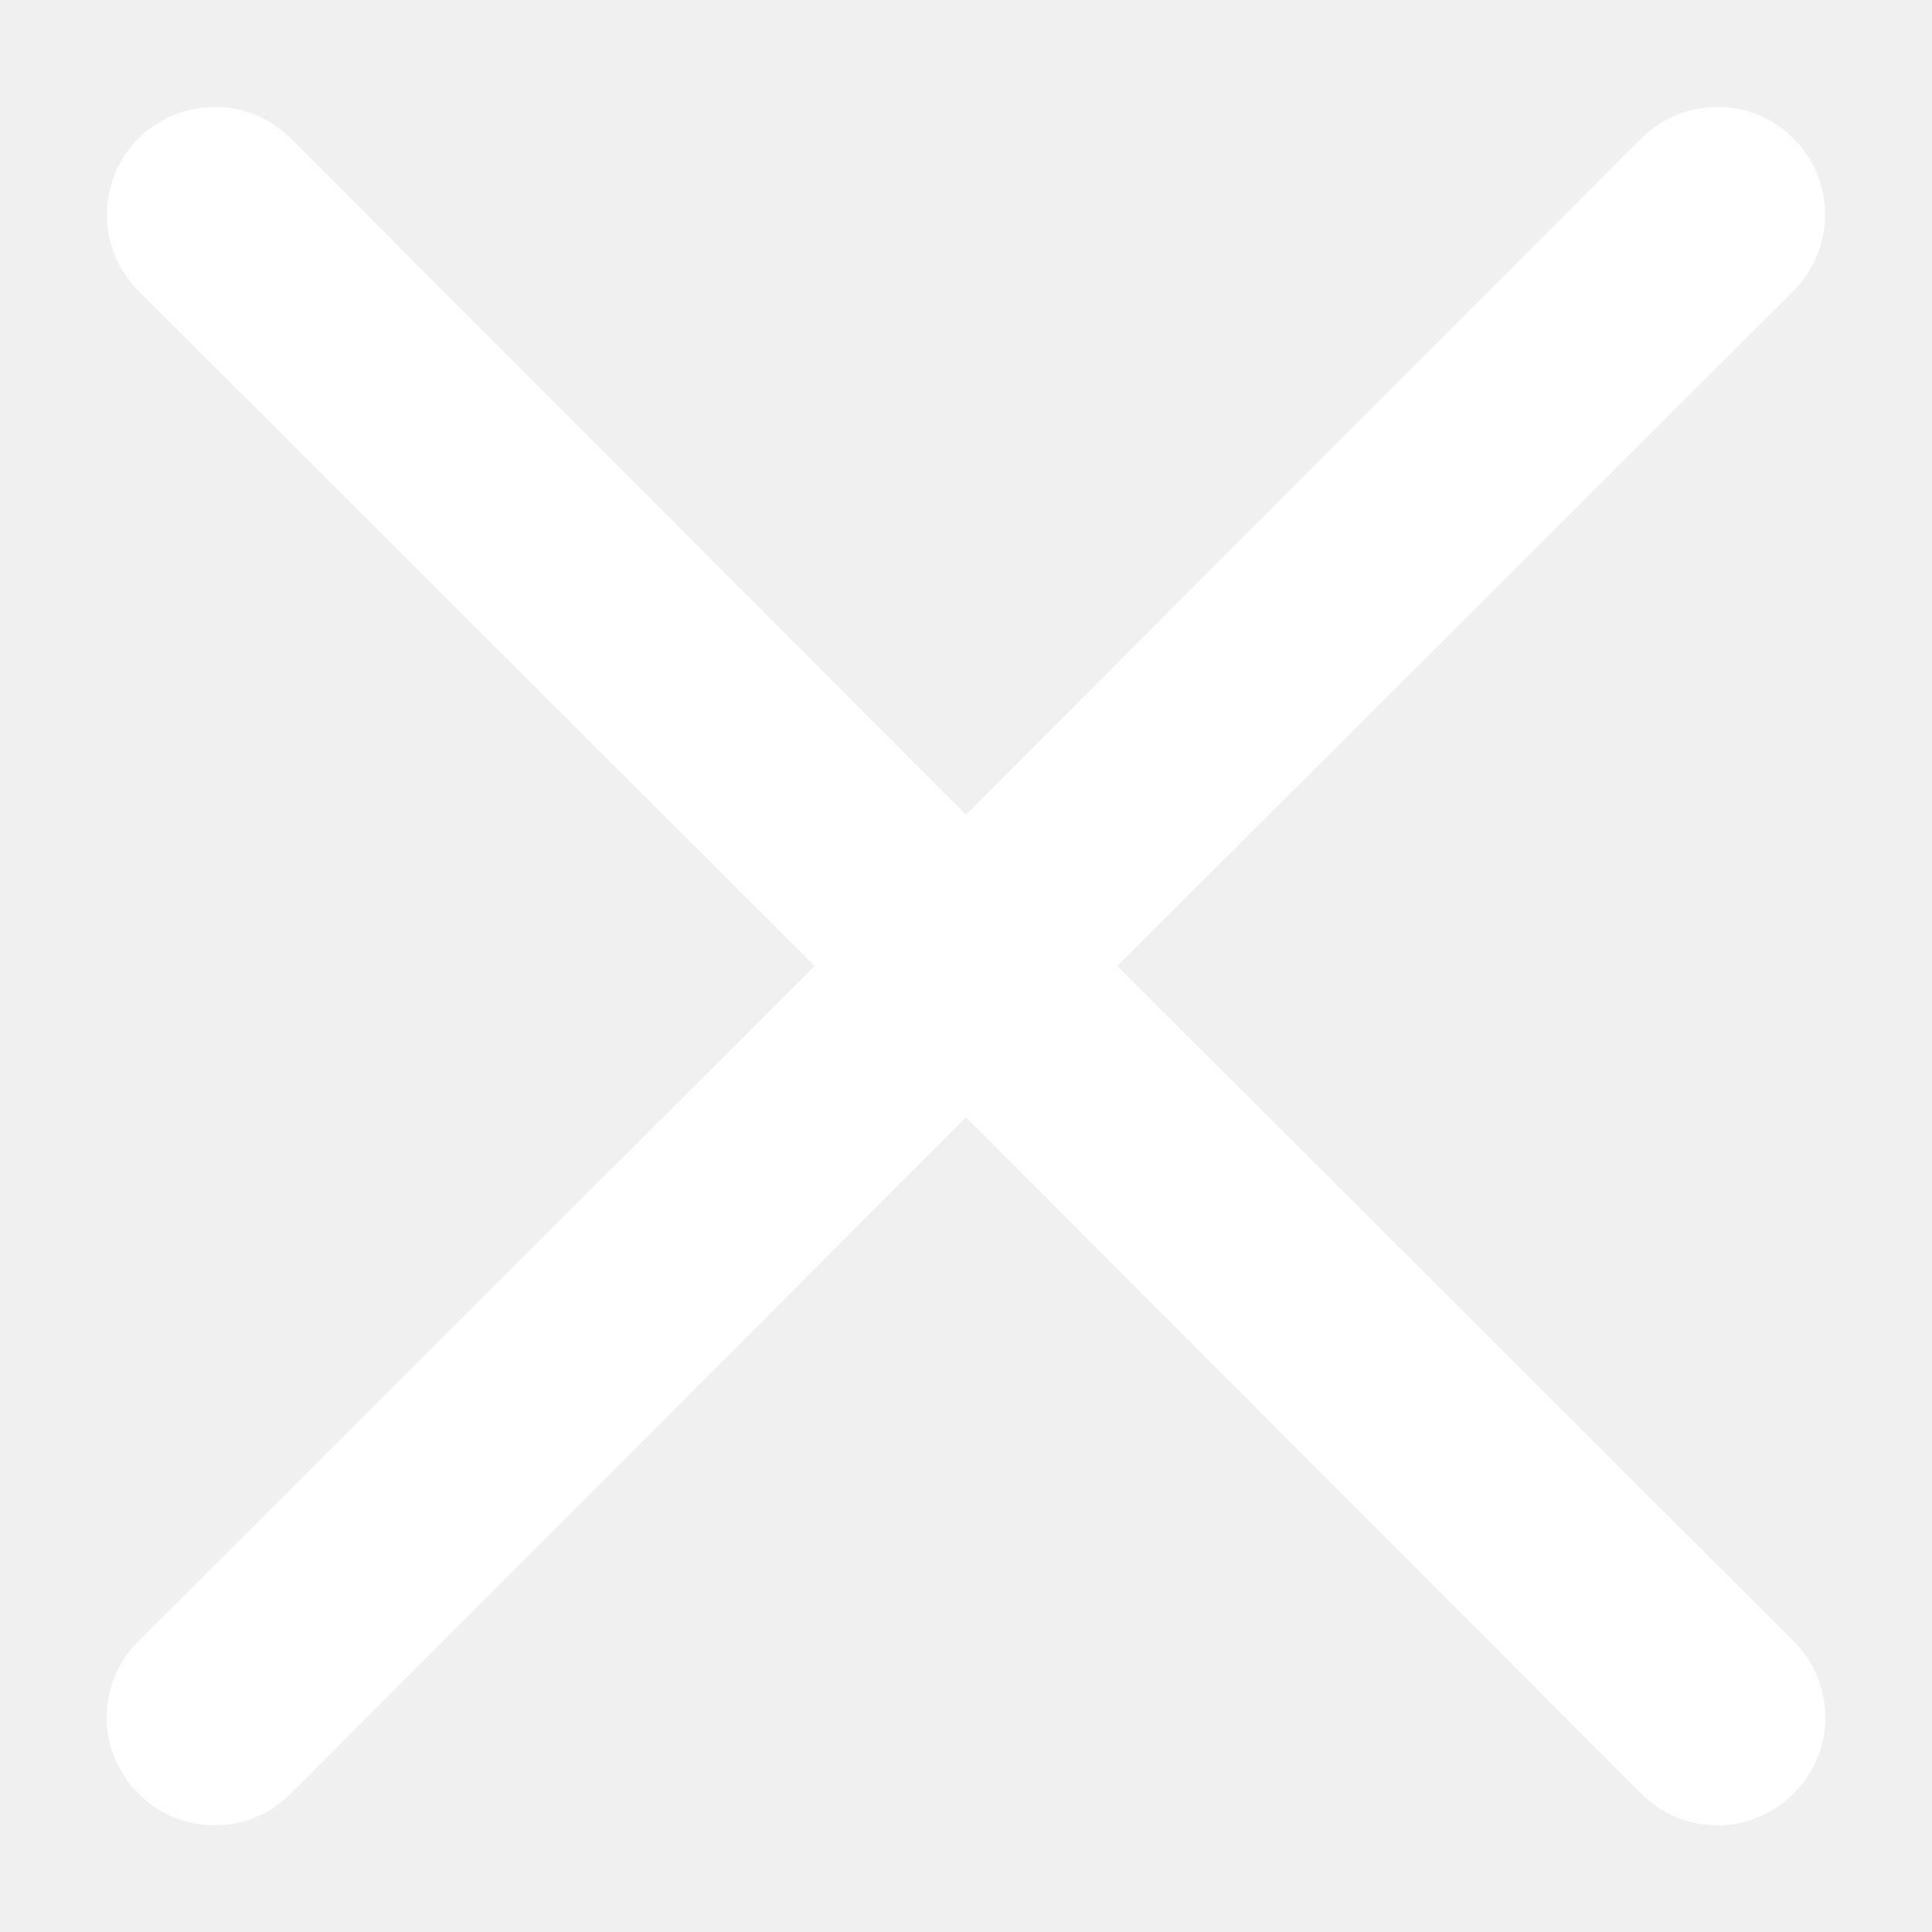
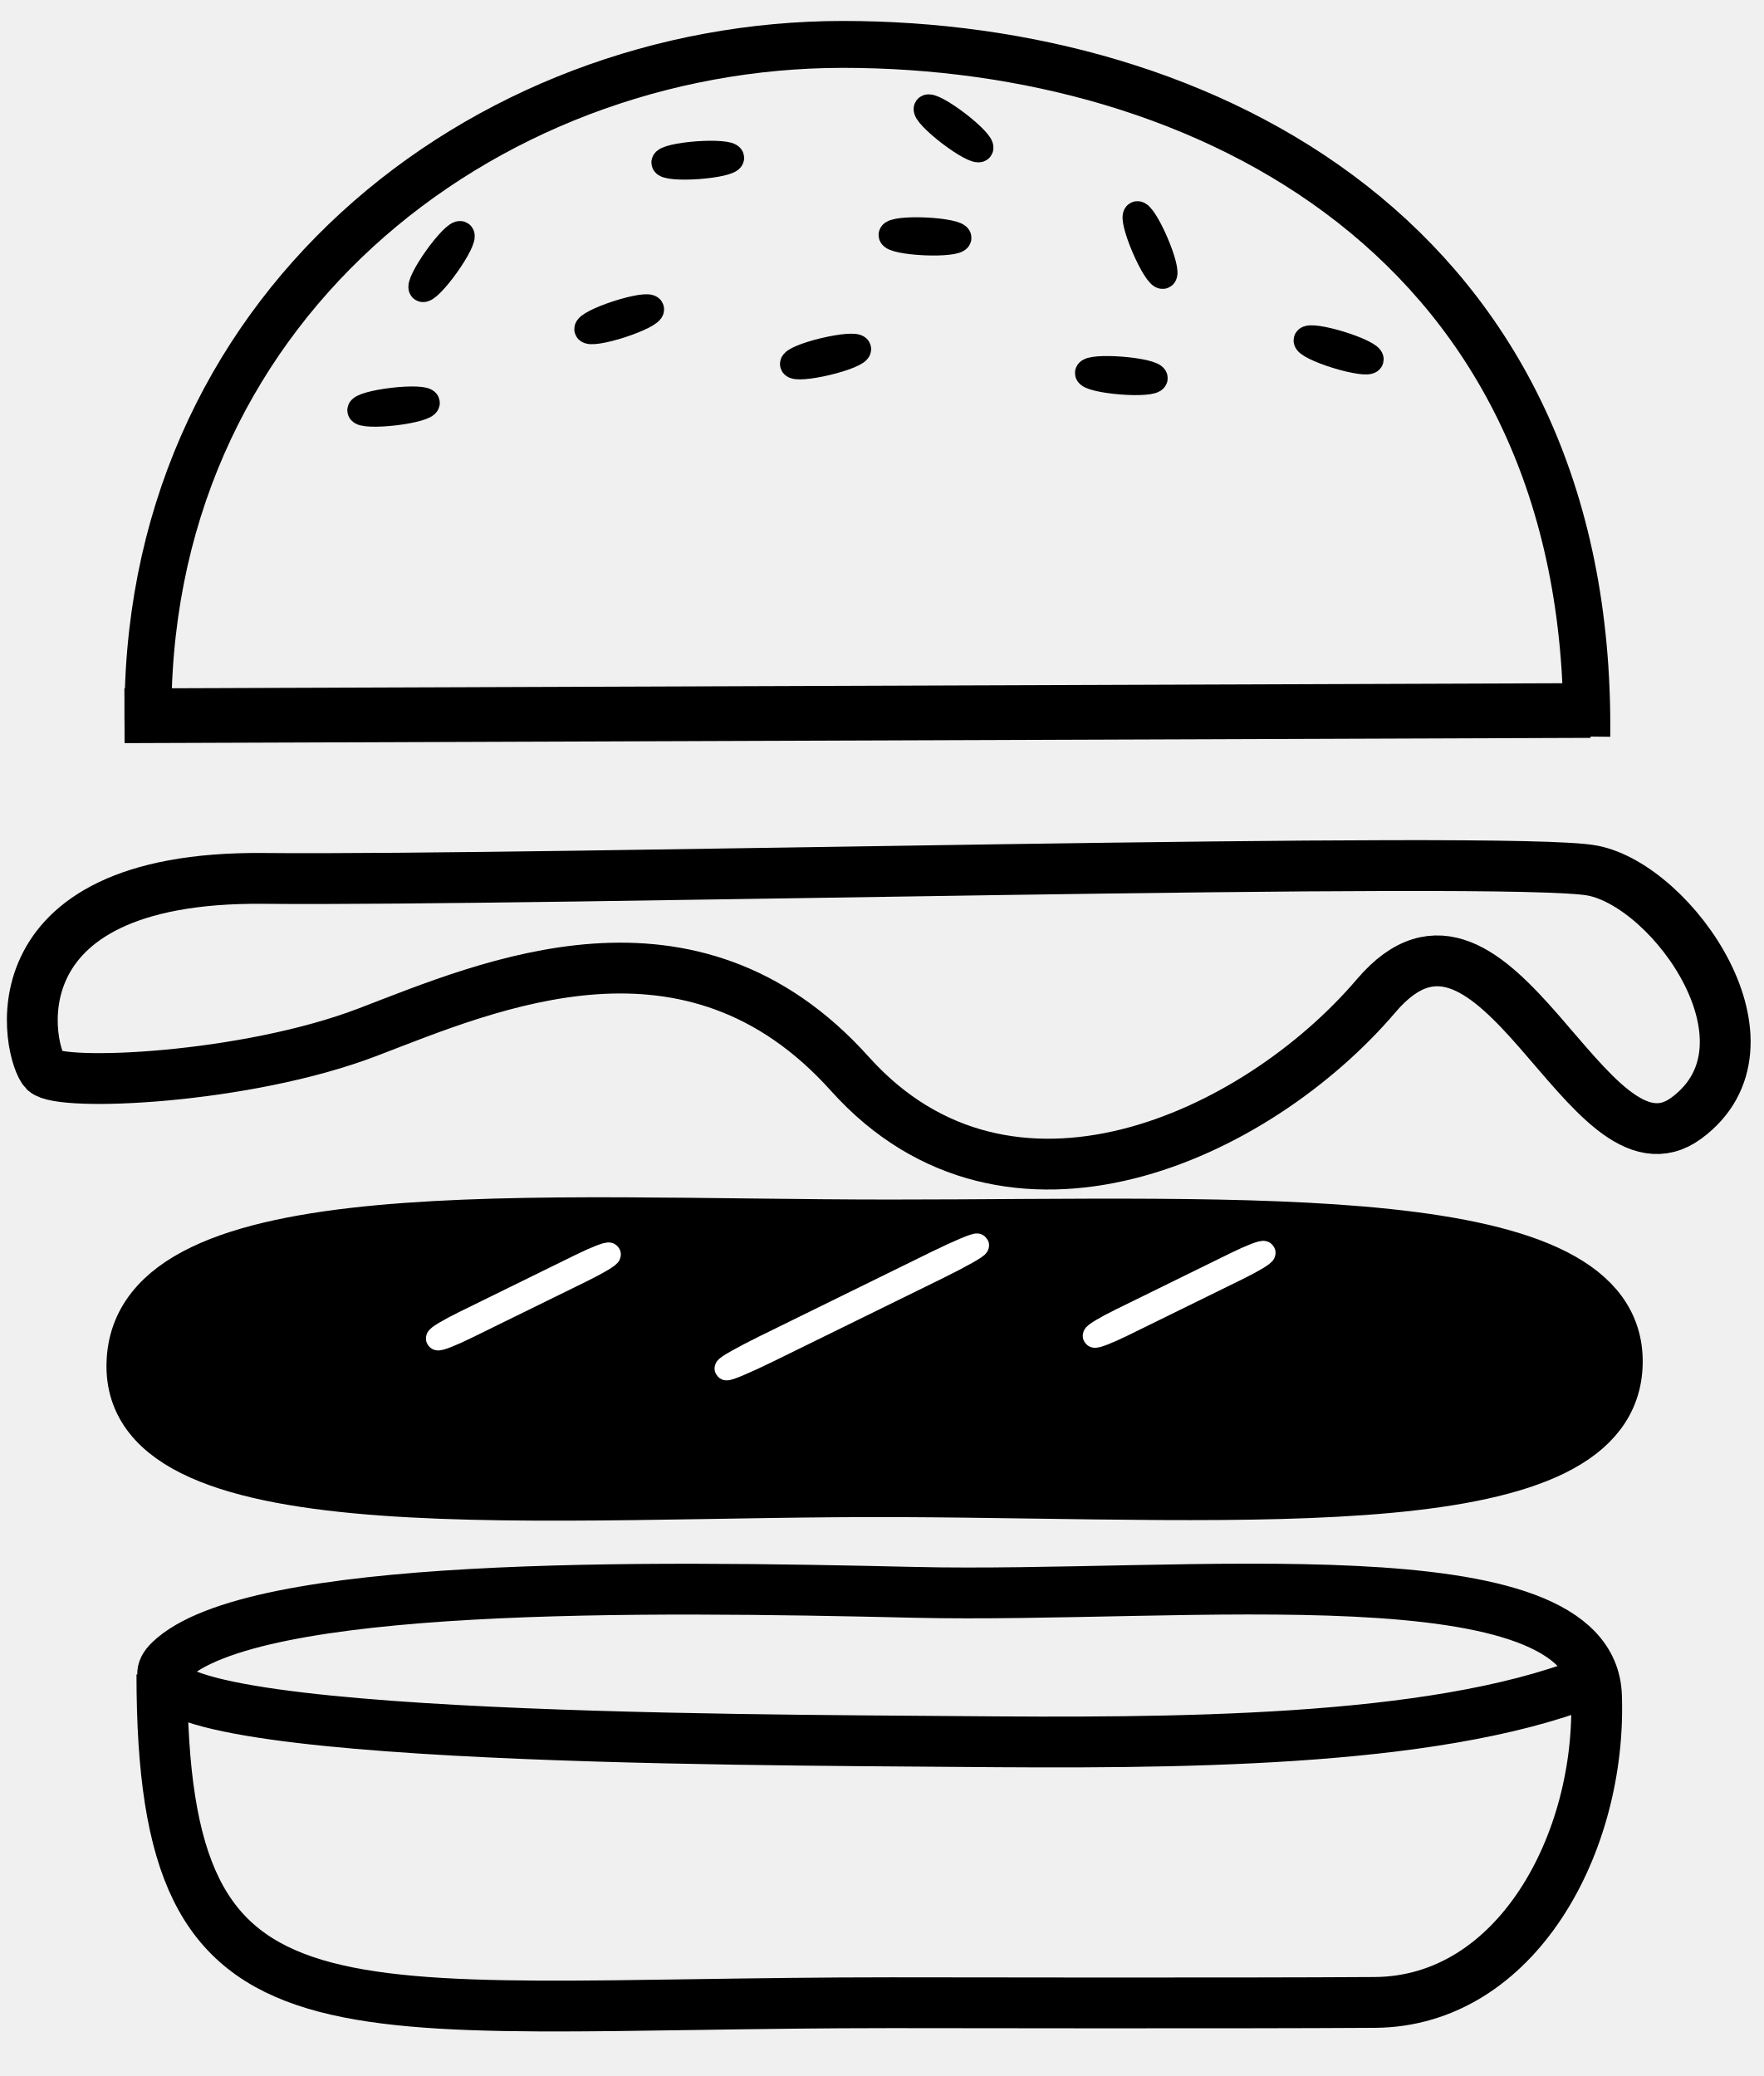
- <svg xmlns="http://www.w3.org/2000/svg" width="18" height="18" viewBox="0 0 18 18" fill="#FFF">
-   <path d="M10.41 9L16.71 2.71C16.898 2.522 17.004 2.266 17.004 2C17.004 1.734 16.898 1.478 16.71 1.29C16.522 1.102 16.266 0.996 16 0.996C15.734 0.996 15.478 1.102 15.29 1.29L9 7.59L2.71 1.29C2.522 1.102 2.266 0.996 2 0.996C1.734 0.996 1.478 1.102 1.29 1.29C1.102 1.478 0.996 1.734 0.996 2C0.996 2.266 1.102 2.522 1.29 2.71L7.59 9L1.29 15.29C1.196 15.383 1.122 15.494 1.071 15.615C1.02 15.737 0.994 15.868 0.994 16C0.994 16.132 1.02 16.263 1.071 16.385C1.122 16.506 1.196 16.617 1.29 16.71C1.383 16.804 1.494 16.878 1.615 16.929C1.737 16.98 1.868 17.006 2 17.006C2.132 17.006 2.263 16.98 2.385 16.929C2.506 16.878 2.617 16.804 2.71 16.71L9 10.41L15.29 16.71C15.383 16.804 15.493 16.878 15.615 16.929C15.737 16.98 15.868 17.006 16 17.006C16.132 17.006 16.263 16.98 16.384 16.929C16.506 16.878 16.617 16.804 16.71 16.71C16.804 16.617 16.878 16.506 16.929 16.385C16.98 16.263 17.006 16.132 17.006 16C17.006 15.868 16.98 15.737 16.929 15.615C16.878 15.494 16.804 15.383 16.71 15.29L10.41 9Z" fill="#FFFFFF" />
+ <svg xmlns="http://www.w3.org/2000/svg" width="451.164" height="531.164" xml:space="preserve" version="1.1" fill="#000000">
+   <g>
+     <g id="svg_86">
+       <g id="svg_31">
+         <line transform="rotate(0.477937 219.378 182.462)" stroke="#000" stroke-width="14" stroke-linecap="undefined" stroke-linejoin="undefined" id="svg_27" y2="180.224" x2="406.895" y1="184.7" x1="31.86" fill="none" />
+         <path stroke="#000" id="svg_30" d="m37.89,186.363c-2.083,-106.944 85.416,-175 177.777,-175c92.361,0 191.666,50 190.277,177.083" opacity="NaN" stroke-width="12" fill="none" />
+       </g>
+       <ellipse transform="rotate(-13.4317 211.202 91.225)" stroke="#000" ry="1.342" rx="8.389" id="svg_46" cy="91.225" cx="211.202" stroke-width="7" fill="none" />
+       <ellipse transform="rotate(4.629 286.867 96.094)" ry="1.342" rx="8.389" id="svg_47" cy="96.094" cx="286.867" stroke-width="7" stroke="#000" fill="none" />
+       <ellipse transform="rotate(-4.1707 178.507 40.9863)" ry="1.342" rx="8.389" id="svg_48" cy="40.986" cx="178.507" stroke-width="7" stroke="#000" fill="none" />
+       <ellipse transform="rotate(-54.5212 112.96 66.9227)" stroke="#000" ry="1.342" rx="8.389" id="svg_49" cy="66.923" cx="112.96" stroke-width="7" fill="none" />
+       <ellipse transform="rotate(2.5519 236.641 60.484)" ry="1.342" rx="8.389" id="svg_50" cy="60.484" cx="236.641" stroke-width="7" stroke="#000" fill="none" />
+       <ellipse transform="rotate(17.1496 342.456 89.519)" ry="1.342" rx="8.389" id="svg_51" cy="89.519" cx="342.456" stroke-width="7" stroke="#000" fill="none" />
+       <ellipse transform="rotate(-113.235 294.208 62.6934)" ry="1.342" rx="8.389" id="svg_52" cy="62.693" cx="294.208" stroke-width="7" stroke="#000" fill="none" />
+       <ellipse transform="rotate(37.3928 243.939 32.8431)" ry="1.342" rx="8.389" id="svg_53" cy="32.843" cx="243.939" stroke-width="7" stroke="#000" fill="none" />
+       <ellipse transform="rotate(-18 158.407 81.6785)" ry="1.342" rx="8.389" id="svg_54" cy="81.679" cx="158.407" stroke-width="7" stroke="#000" fill="none" />
+       <ellipse transform="rotate(-6.66527 100.681 104.031)" stroke="#000" ry="1.342" rx="8.389" id="svg_85" cy="104.031" cx="100.681" stroke-width="7" fill="none" />
+     </g>
+     <path id="svg_88" d="m20.083,199.749" opacity="NaN" stroke-width="7" stroke="#000" fill="none" />
+     <path id="svg_90" d="m-7.25,343.748" opacity="NaN" stroke-width="7" stroke="#000" fill="none" />
+     <path id="svg_89" d="m67.417,224.749c-71.333,-0.667 -60,45.333 -56,49.333c4,4 51.333,2 82.666,-10c31.333,-12 82.666,-34.666 123.333,10.667c40.666,45.333 103.999,16 134.666,-20c30.667,-36 54,50 79.333,31.333c25.333,-18.667 -3.333,-59.333 -24,-63.333c-20.667,-4 -268.665,2.667 -339.998,2z" stroke-width="13" stroke="#000" fill="none" />
+     <path id="svg_93" d="m33.75,348.749c-1.333,43.333 107.166,32.499 196.582,32.916c89.416,0.417 182.749,7.75 183.416,-32.916c0.667,-40.666 -94.666,-35.333 -185.999,-35.333c-91.333,0 -192.666,-8 -193.999,35.333z" stroke-width="13" stroke="#000" fill="none" />
+     <path id="svg_95" d="m41.417,428.415c0,99.333 42,84 186.666,84c9.042,0 87.294,0.164 123.619,-0.074c36.325,-0.238 58.056,-40.877 56.721,-78.483c-1.335,-37.607 -105.299,-24.818 -174.569,-26.443c-69.27,-1.625 -169.353,-2.833 -190.437,17.5c-21.083,20.333 147.999,20.208 201.978,20.667c53.979,0.458 120.52,0.5 160.687,-15.167" stroke-width="13" stroke="#000" fill="none" />
+     <path stroke="#000" id="svg_105" d="m107.303,334.421l232.637,0l0,0c30.476,0 55.182,6.268 55.182,14c0,7.732 -24.706,14 -55.182,14l-232.637,0l0,0c-30.476,0 -55.182,-6.268 -55.182,-14c0,-7.732 24.706,-14 55.182,-14z" stroke-width="44" fill="none" />
+     <path transform="rotate(-26.1551 133.897 331.707)" stroke="#ffffff" id="svg_118" d="m117.324,331.041l33.145,0l0,0c4.342,0 7.862,0.298 7.862,0.667c0,0.368 -3.52,0.667 -7.862,0.667l-33.145,0l0,0c-4.342,0 -7.862,-0.298 -7.862,-0.667c0,-0.368 3.52,-0.667 7.862,-0.667z" stroke-width="6" fill="none" />
+     <path transform="rotate(-26.1551 217.914 334.388)" stroke="#ffffff" id="svg_119" d="m193.651,333.721l48.525,0l0,0c6.357,0 11.51,0.298 11.51,0.667c0,0.368 -5.153,0.667 -11.51,0.667l-48.525,0l0,0c-6.357,0 -11.51,-0.298 -11.51,-0.667c0,-0.368 5.153,-0.667 11.51,-0.667z" stroke-width="6" fill="none" />
+     <path transform="rotate(-26.1551 301.658 331.163)" stroke="#ffffff" id="svg_120" d="m285.292,330.497l32.732,0l0,0c4.288,0 7.764,0.298 7.764,0.667c0,0.368 -3.476,0.667 -7.764,0.667l-32.732,0l0,0c-4.288,0 -7.764,-0.298 -7.764,-0.667c0,-0.368 3.476,-0.667 7.764,-0.667z" stroke-width="6" fill="none" />
+   </g>
</svg>
